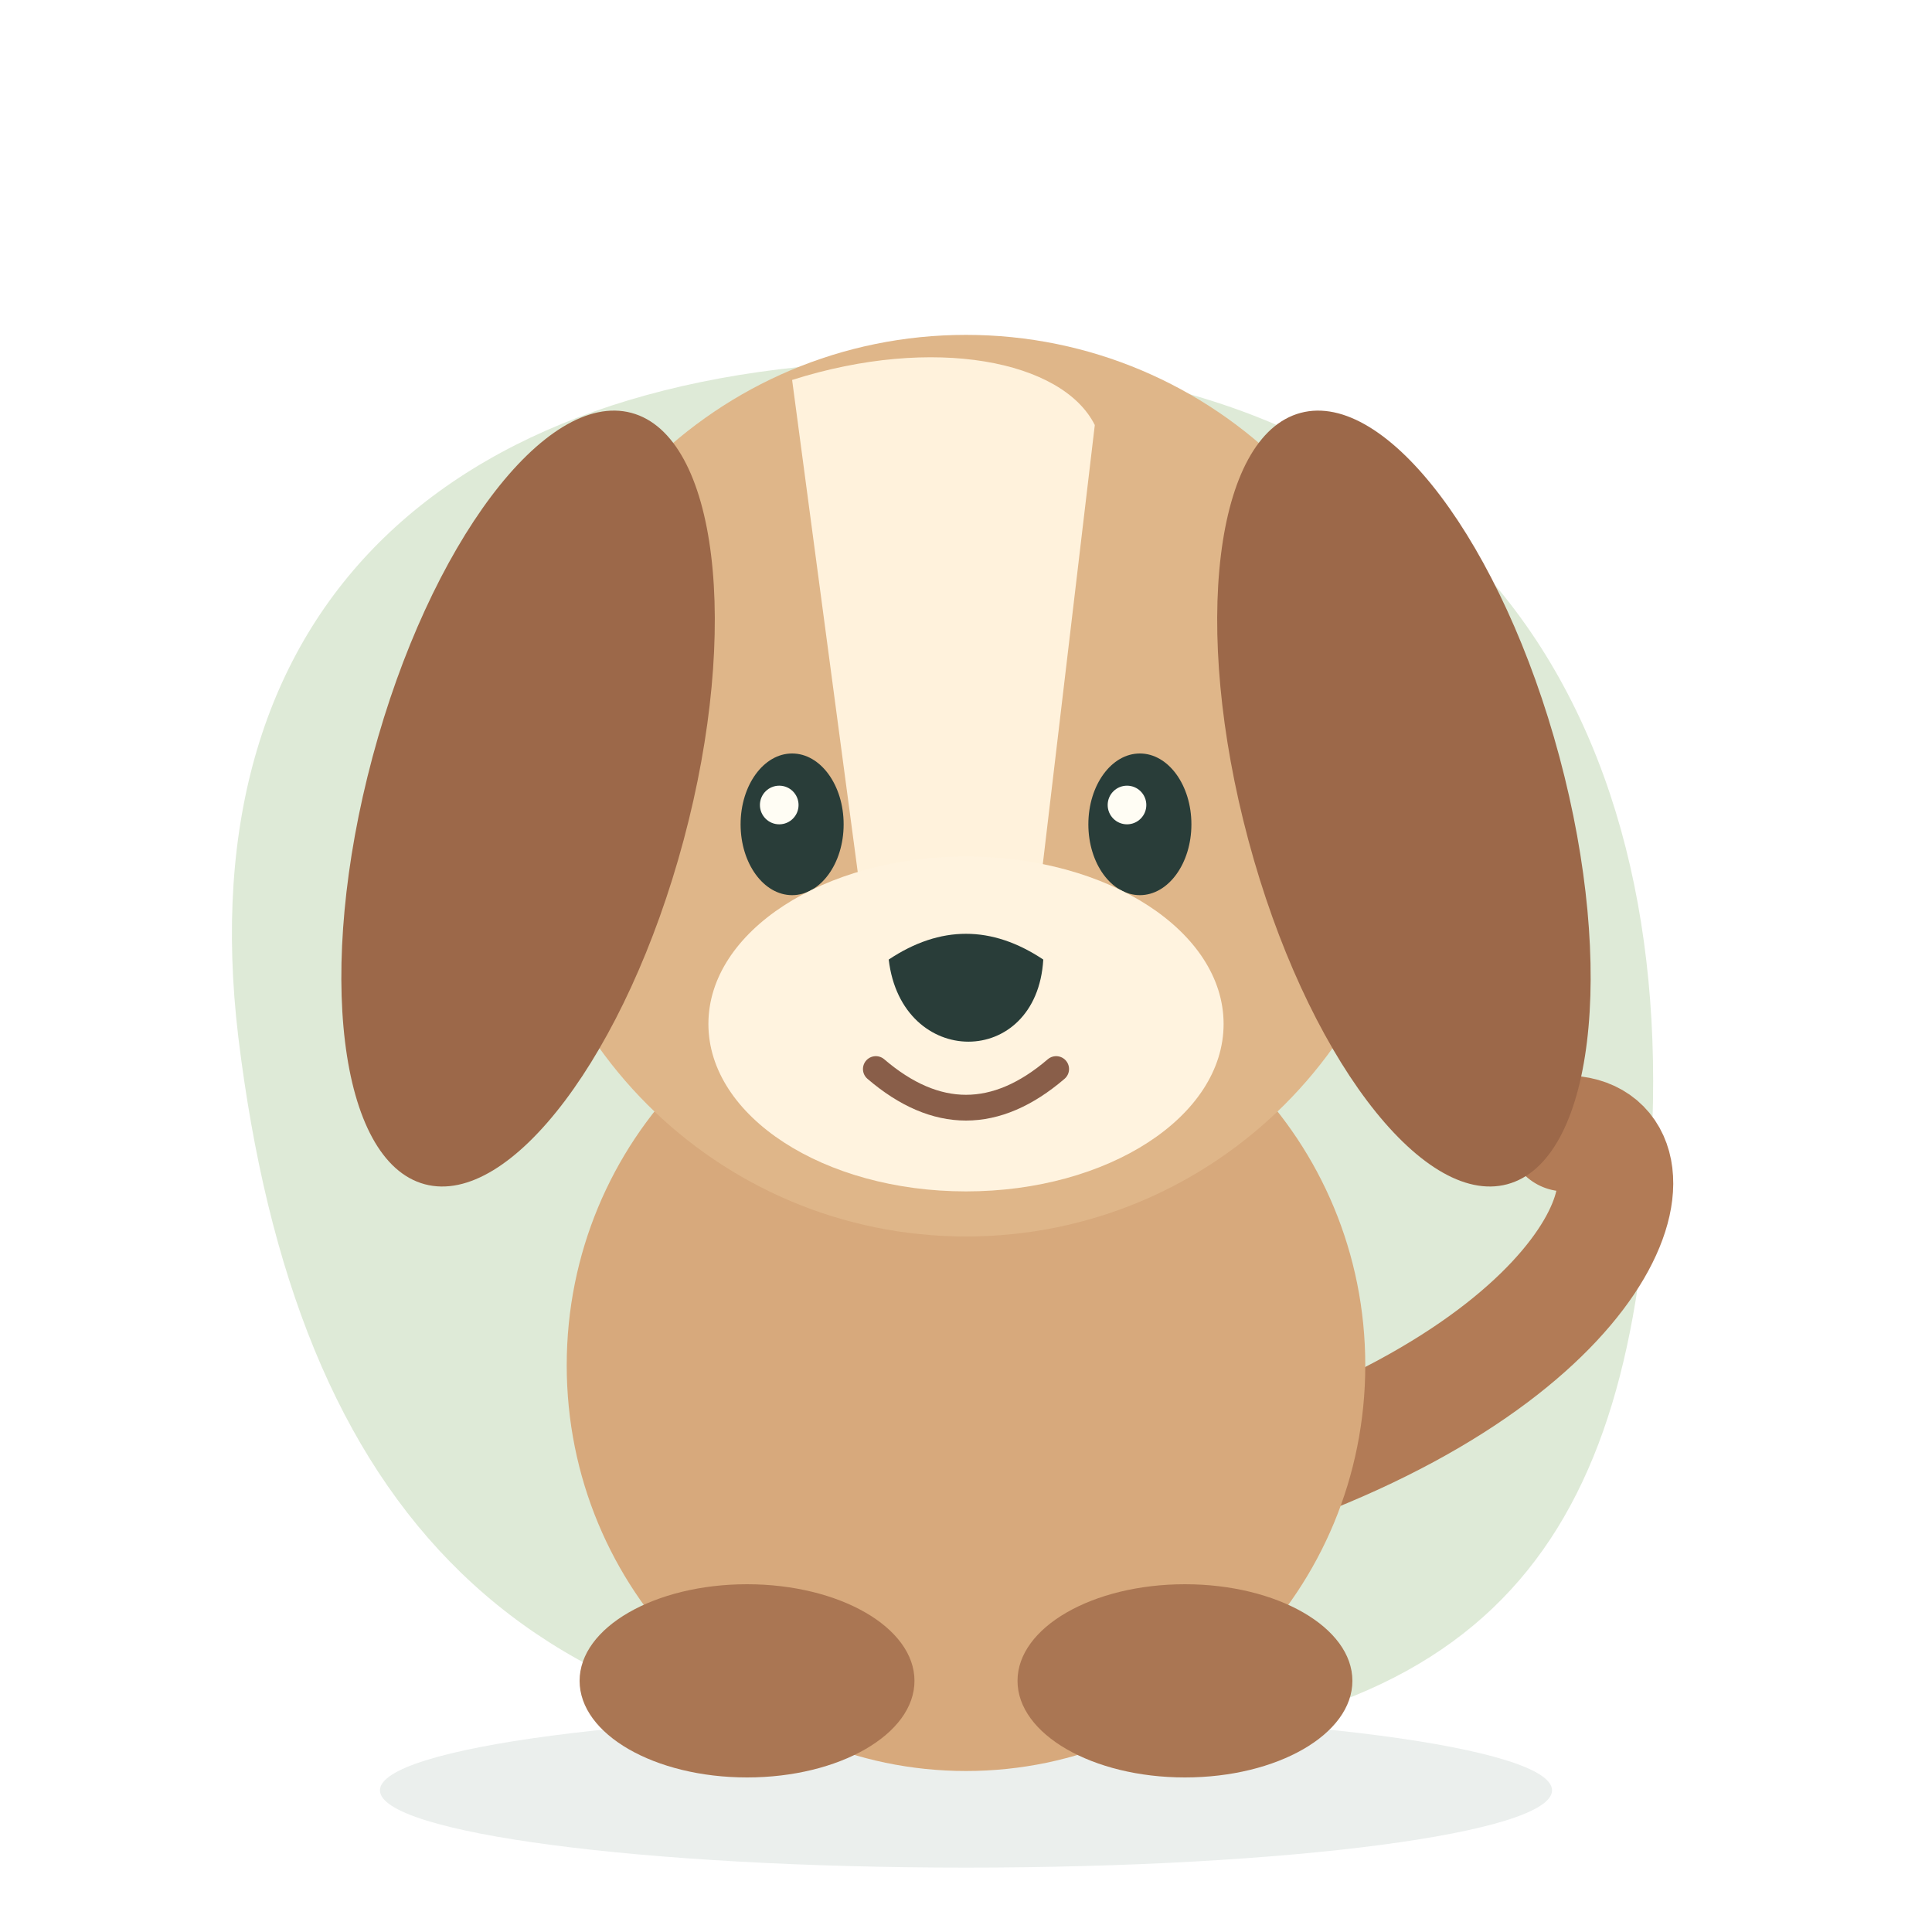
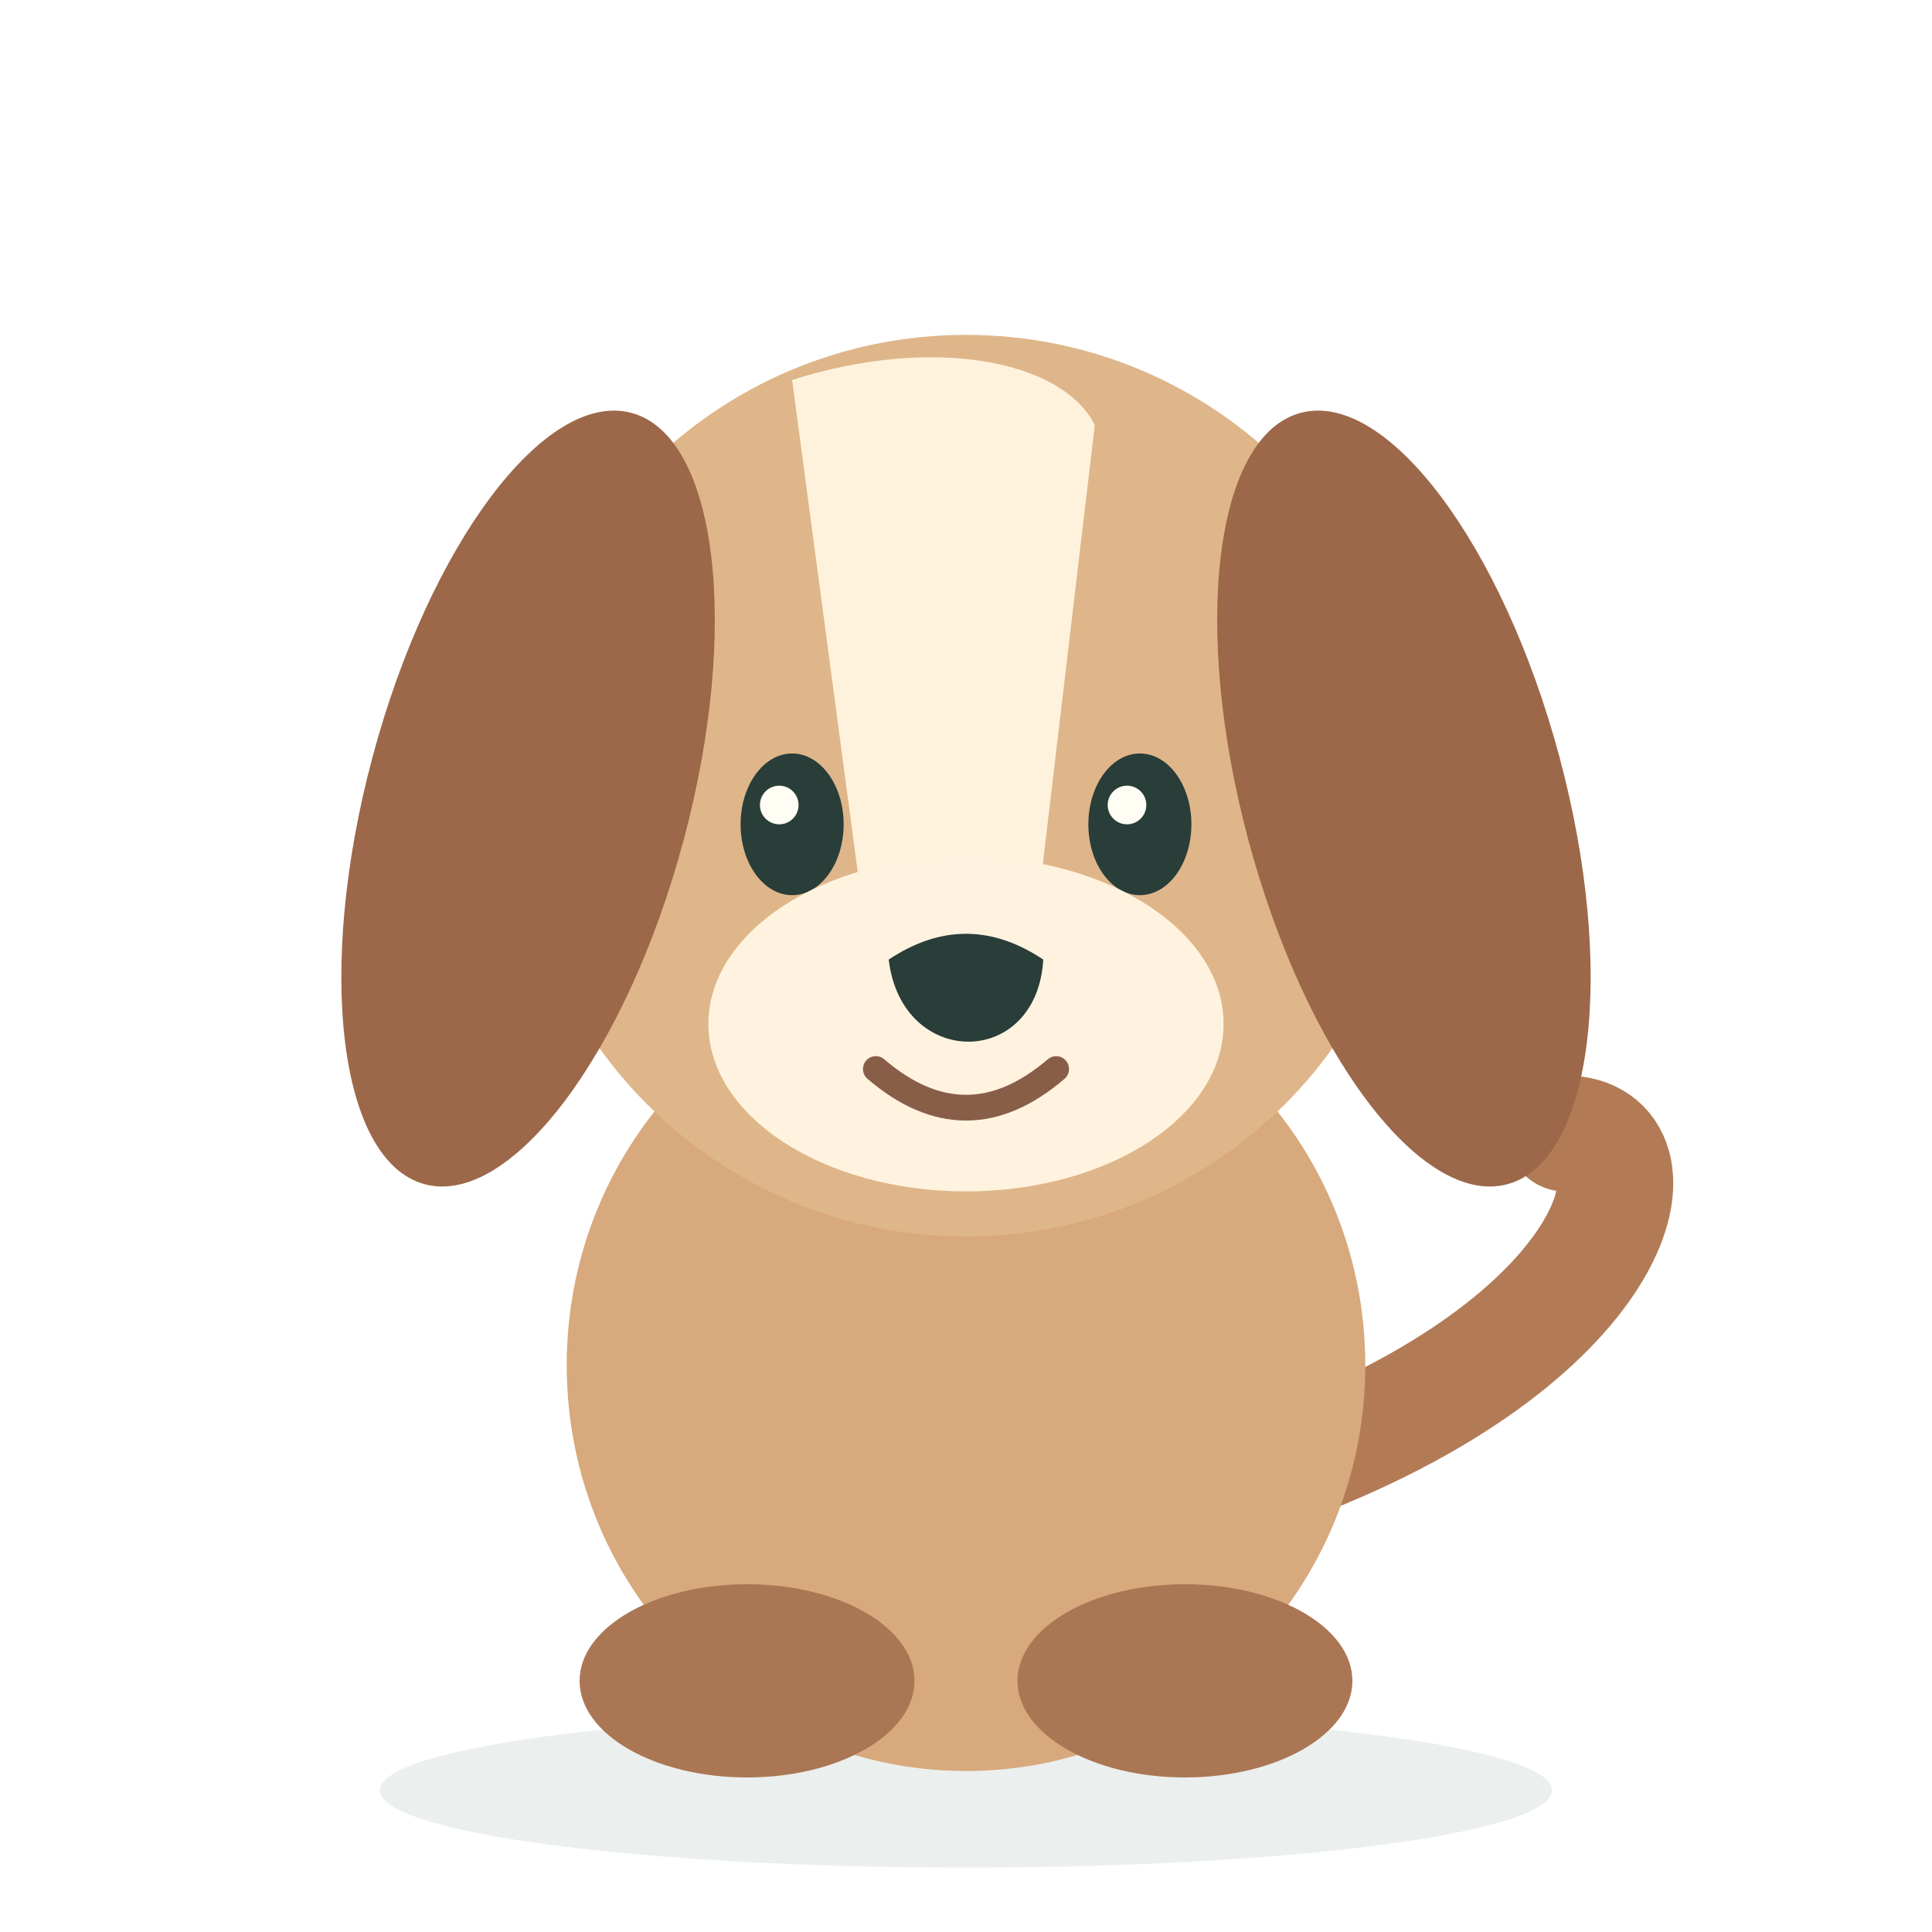
<svg xmlns="http://www.w3.org/2000/svg" width="300" height="300" viewBox="30 0 300 300">
-   <path d="M67 161c-8-67 33-105 107-105 86 0 118 58 112 128-4 58-27 88-101 88S76 235 67 161" fill="#deead7" />
  <ellipse cx="180" cy="278" rx="91" ry="12" fill="#527566" opacity=".12" />
  <path d="M231 227c52-20 58-51 42-51" fill="none" stroke="#b27b56" stroke-width="18" stroke-linecap="round" />
  <ellipse cx="180" cy="212" rx="62" ry="63" fill="#d7a97c" />
  <ellipse cx="146" cy="261" rx="26" ry="15" fill="#aa7653" />
  <ellipse cx="214" cy="261" rx="26" ry="15" fill="#aa7653" />
  <ellipse cx="180" cy="122" rx="70" ry="70" fill="#dfb689" />
  <ellipse cx="112" cy="124" rx="25" ry="62" transform="rotate(15 112 124)" fill="#9c6849" />
  <ellipse cx="248" cy="124" rx="25" ry="62" transform="rotate(-15 248 124)" fill="#9c6849" />
  <path d="M153 59c22-7 42-3 47 7l-9 76-26 7z" fill="#fff2dc" />
  <g fill="#293d39">
    <ellipse cx="153" cy="128" rx="8" ry="11" />
    <ellipse cx="207" cy="128" rx="8" ry="11" />
  </g>
  <g fill="#fffdf4">
    <circle cx="151" cy="125" r="3" />
    <circle cx="205" cy="125" r="3" />
  </g>
  <ellipse cx="180" cy="159" rx="40" ry="26" fill="#fff3df" />
  <path d="M168 149q12-8 24 0c-1 17-22 17-24 0" fill="#293d39" />
  <path d="M166 166q14 12 28 0" fill="none" stroke="#895e49" stroke-width="4" stroke-linecap="round" />
</svg>
